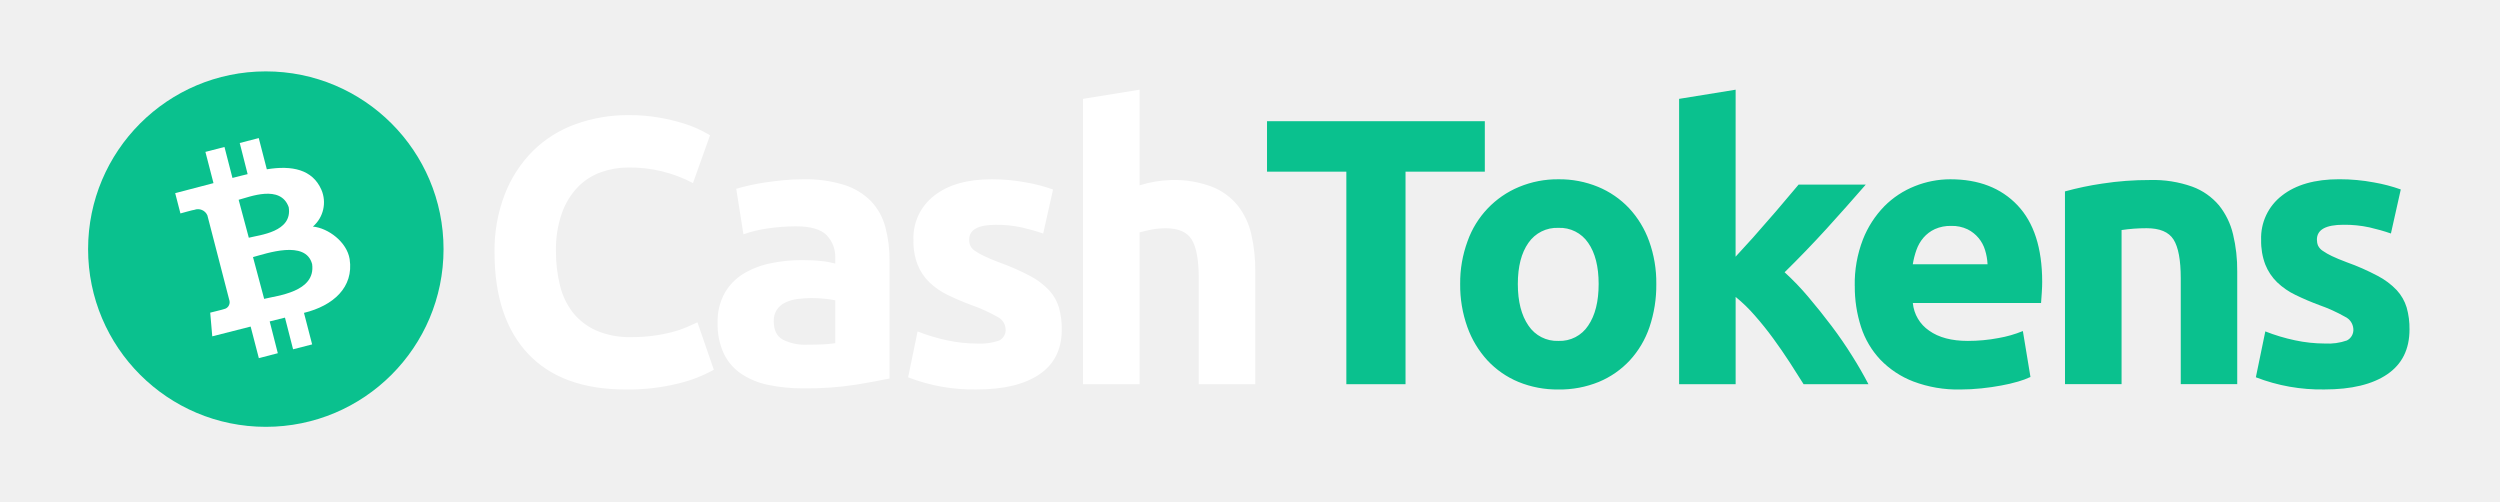
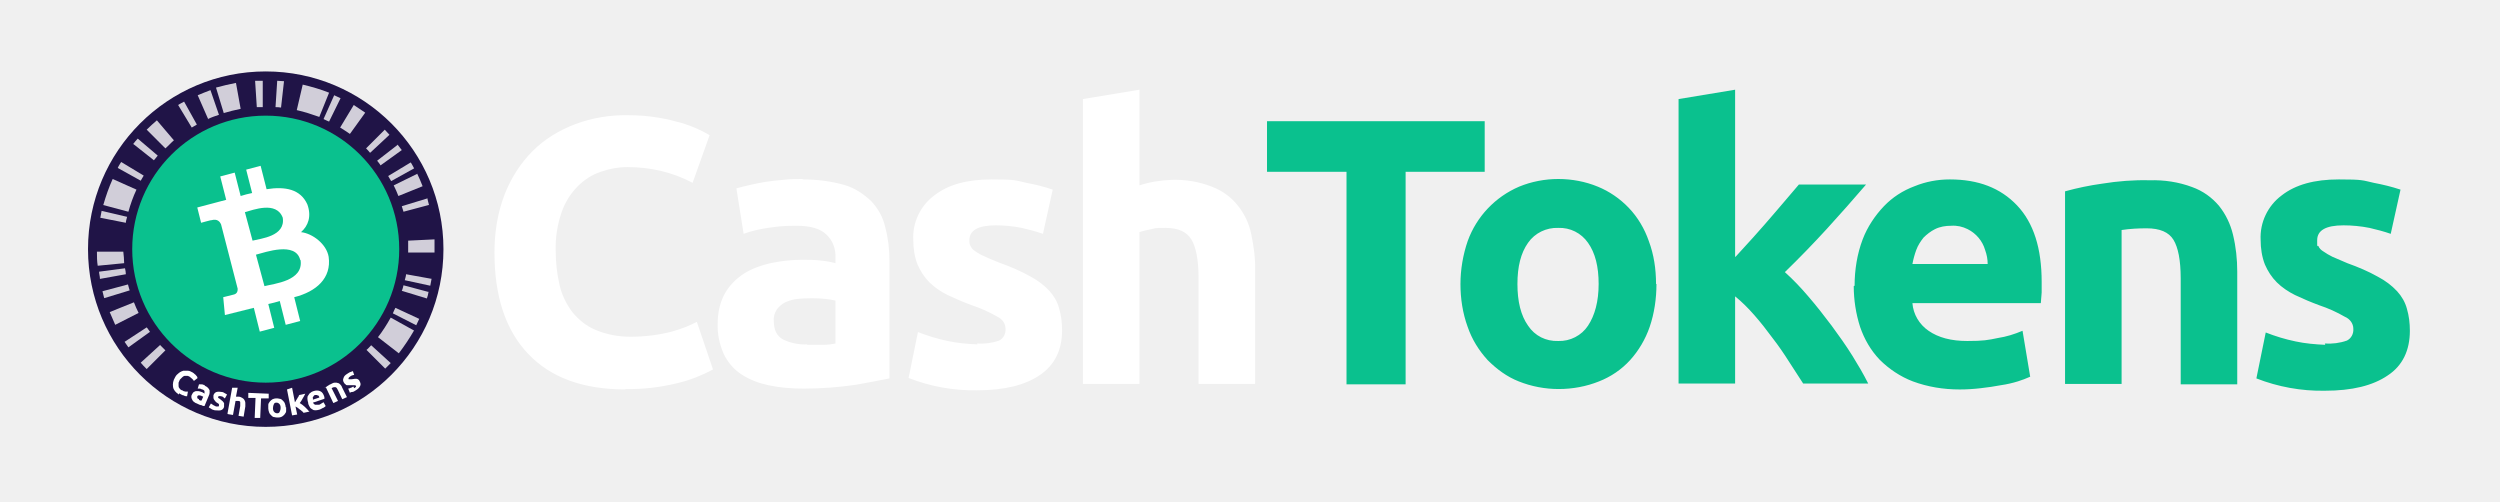
- <svg xmlns="http://www.w3.org/2000/svg" xml:space="preserve" style="fill-rule:evenodd;clip-rule:evenodd;stroke-linejoin:round;stroke-miterlimit:2" viewBox="0 0 588 118">
-   <path d="M177.96 410.86h702.75v248.4H177.96z" style="fill:none" transform="matrix(.83591 0 0 .4717 -148.76 -193.8)" />
-   <path d="M564.33 228.2v11.58h-18.18v48.72h-13.57v-48.72h-18.19v-11.57l49.94-.01Zm39.32 37.33c.04 3.36-.49 6.7-1.56 9.88a21.45 21.45 0 0 1-4.53 7.65 20.36 20.36 0 0 1-7.09 4.92 23.65 23.65 0 0 1-9.26 1.74c-3.15.04-6.27-.55-9.18-1.74a20.36 20.36 0 0 1-7.09-4.92 22.5 22.5 0 0 1-4.61-7.65 28.35 28.35 0 0 1-1.65-9.88c-.04-3.35.54-6.68 1.7-9.83a21.1 21.1 0 0 1 11.83-12.44 22.96 22.96 0 0 1 9-1.74 23.2 23.2 0 0 1 9.1 1.74 20.65 20.65 0 0 1 7.08 4.87 22.1 22.1 0 0 1 4.61 7.57 27.97 27.97 0 0 1 1.65 9.83Zm-13.22 0c0-4-.8-7.15-2.4-9.44a7.83 7.83 0 0 0-6.82-3.43 7.94 7.94 0 0 0-6.88 3.43c-1.62 2.3-2.43 5.44-2.43 9.44 0 4 .81 7.18 2.43 9.53a7.88 7.88 0 0 0 6.88 3.52 7.77 7.77 0 0 0 6.83-3.52c1.6-2.35 2.39-5.52 2.39-9.53Zm31.4-6.26 3.97-4.35a496.08 496.08 0 0 0 10.48-12.18h15.4a619.66 619.66 0 0 1-9 10.13 251 251 0 0 1-9.61 9.97 59.5 59.5 0 0 1 5.39 5.6c1.85 2.18 3.65 4.43 5.4 6.75a93.93 93.93 0 0 1 4.78 6.96 90.95 90.95 0 0 1 3.65 6.35h-14.87c-.93-1.5-2-3.17-3.18-5a122.93 122.93 0 0 0-3.78-5.48 73.4 73.4 0 0 0-4.22-5.26 35.3 35.3 0 0 0-4.4-4.27v20.01h-12.96v-65.42l12.96-2.1-.01 38.29Zm27.32 6.7a28 28 0 0 1 1.88-10.66 22.86 22.86 0 0 1 4.91-7.61c1.99-2 4.37-3.57 7-4.61a21.92 21.92 0 0 1 8.13-1.57c6.5 0 11.63 1.99 15.4 5.96 3.77 3.97 5.65 9.82 5.66 17.53 0 .75-.03 1.58-.09 2.48l-.17 2.4h-29.4a8.62 8.62 0 0 0 3.74 6.34c2.2 1.57 5.16 2.35 8.87 2.35 2.35 0 4.7-.21 7-.65 1.93-.33 3.81-.87 5.62-1.61l1.74 10.53c-.9.42-1.83.77-2.79 1.04-1.27.37-2.56.68-3.87.91-1.42.27-2.94.49-4.56.66-1.62.17-3.25.26-4.88.26-3.66.08-7.3-.54-10.74-1.83a20.93 20.93 0 0 1-7.57-5 19.86 19.86 0 0 1-4.44-7.52 29.8 29.8 0 0 1-1.43-9.4h-.01ZM679.6 261c-.05-1.1-.24-2.17-.56-3.22a7.86 7.86 0 0 0-4-4.78 8.23 8.23 0 0 0-3.79-.79 8.7 8.7 0 0 0-3.74.74 7.74 7.74 0 0 0-2.6 1.96 8.77 8.77 0 0 0-1.62 2.83 18.49 18.49 0 0 0-.83 3.26h17.14Zm17.75-16.7c2.8-.77 5.65-1.37 8.53-1.79 3.63-.56 7.3-.83 10.96-.82 3.3-.1 6.59.42 9.7 1.52 2.39.87 4.5 2.36 6.14 4.3a16.79 16.79 0 0 1 3.21 6.62c.67 2.8.99 5.66.96 8.53v25.83H723.9v-24.27c0-4.18-.55-7.14-1.65-8.88-1.1-1.74-3.16-2.6-6.18-2.6a38.68 38.68 0 0 0-5.74.42v35.33h-12.97l-.01-44.19Zm59.6 34.88c1.71.1 3.42-.13 5.04-.7 1-.5 1.6-1.58 1.48-2.7a3.3 3.3 0 0 0-1.91-2.74 36.39 36.39 0 0 0-5.83-2.65 59.68 59.68 0 0 1-5.52-2.35 16.24 16.24 0 0 1-4.22-2.91 11.78 11.78 0 0 1-2.7-4.05c-.68-1.8-1-3.72-.96-5.65a12.24 12.24 0 0 1 4.79-10.18c3.19-2.5 7.56-3.74 13.13-3.74 2.68 0 5.36.24 8 .74 2.08.36 4.12.9 6.1 1.6l-2.26 10.1a47.46 47.46 0 0 0-4.92-1.4 26.7 26.7 0 0 0-5.96-.6c-4.06 0-6.09 1.13-6.09 3.4 0 .47.08.94.26 1.38.24.48.6.89 1.05 1.18.67.47 1.39.87 2.13 1.22.9.43 2.05.91 3.44 1.43 2.42.86 4.77 1.9 7.04 3.1 1.64.85 3.13 1.96 4.4 3.3a10.26 10.26 0 0 1 2.26 3.96c.46 1.64.68 3.34.65 5.04 0 4.53-1.7 7.95-5.1 10.27-3.4 2.32-8.2 3.48-14.4 3.48a41.4 41.4 0 0 1-15.73-2.79l2.17-10.52c2.2.87 4.47 1.55 6.79 2.04 2.26.49 4.56.73 6.87.74Z" style="fill:#0ac18e;fill-rule:nonzero" transform="matrix(1.02578 0 0 1.02578 -229.65 -205.58)" />
-   <g transform="matrix(1.02578 0 0 1.02578 20.72 16.79)">
-     <circle cx="40.75" cy="40.75" r="40.75" style="fill:#0ac18e" />
-     <path d="M53.48 27.11c-2.05-4.64-6.74-5.6-12.5-4.66l-1.85-7.16-4.36 1.13 1.81 7.14c-1.14.3-2.32.54-3.48.87l-1.83-7.1-4.37 1.13 1.85 7.16c-.93.26-8.78 2.3-8.78 2.3l1.2 4.65s3.21-.9 3.18-.82c1.17-.45 2.5.1 3 1.26l5.08 19.63c.16.86-.4 1.7-1.26 1.86.06.03-3.17.82-3.17.82l.47 5.43s7.77-2 8.8-2.24l1.88 7.24 4.35-1.13-1.86-7.29c1.2-.28 2.35-.57 3.5-.87L47 63.72l4.37-1.12-1.87-7.23c6.7-1.64 11.45-5.86 10.47-12.33-.62-3.9-4.87-7.1-8.42-7.46a7.33 7.33 0 0 0 1.93-8.47ZM51.37 44.2c.86 6.41-8.03 7.2-11 7.96l-2.56-9.58c2.98-.79 12.1-4.04 13.56 1.62ZM46 31.14c.92 5.7-6.69 6.36-9.15 7l-2.33-8.7c2.47-.64 9.62-3.57 11.48 1.7Z" style="fill:#fff;fill-rule:nonzero" />
+ <svg xmlns="http://www.w3.org/2000/svg" id="Layer_1" version="1.1" viewBox="0 0 588 118">
+   <defs>
+     <style>
+       .st0 {
+         fill: #201447;
+       }
+ 
+       .st1 {
+         fill: #fff;
+       }
+ 
+       .st2 {
+         fill: #d1ced9;
+       }
+ 
+       .st3 {
+         fill: #0ac18e;
+       }
+     </style>
+   </defs>
+   <path class="st3" d="M349.2,28.5v11.9h-18.6v50h-13.9v-50h-18.7v-11.9h51.2ZM389.6,66.8c0,3.4-.5,6.9-1.6,10.1-1,2.9-2.6,5.6-4.6,7.8-2,2.2-4.5,3.9-7.3,5-3,1.2-6.2,1.8-9.5,1.8-3.2,0-6.4-.6-9.4-1.8-2.8-1.1-5.2-2.9-7.3-5-2.1-2.3-3.7-4.9-4.7-7.8-1.2-3.3-1.7-6.7-1.7-10.1,0-3.4.6-6.9,1.7-10.1,2.1-5.8,6.5-10.4,12.1-12.8,2.9-1.2,6.1-1.8,9.2-1.8,3.2,0,6.4.6,9.3,1.8,2.7,1.1,5.2,2.8,7.3,5,2.1,2.2,3.7,4.9,4.7,7.8,1.2,3.2,1.7,6.6,1.7,10.1h0ZM376,66.8c0-4.1-.8-7.3-2.5-9.7-1.6-2.3-4.2-3.6-7-3.5-2.8-.1-5.5,1.2-7.1,3.5-1.7,2.4-2.5,5.6-2.5,9.7s.8,7.4,2.5,9.8c1.6,2.4,4.2,3.7,7.1,3.6,2.8.1,5.5-1.3,7-3.6,1.6-2.4,2.5-5.7,2.5-9.8ZM408.2,60.4l4.1-4.5c3.7-4.1,7.2-8.3,10.8-12.5h15.8c-3,3.5-6.1,7-9.2,10.4-3.2,3.5-6.5,6.9-9.9,10.2,2,1.8,3.8,3.7,5.5,5.7,1.9,2.2,3.7,4.5,5.5,6.9,1.7,2.3,3.4,4.7,4.9,7.1,1.3,2.1,2.6,4.3,3.7,6.5h-15.3c-1-1.5-2.1-3.3-3.3-5.1-1.2-1.9-2.5-3.8-3.9-5.6-1.4-1.9-2.8-3.7-4.3-5.4-1.4-1.6-2.9-3.1-4.5-4.4v20.5h-13.3V23.3l13.3-2.2v39.3h0ZM436.2,67.2c0-3.7.6-7.5,1.9-10.9,1.1-2.9,2.9-5.6,5-7.8,2-2.1,4.5-3.7,7.2-4.7,2.7-1.1,5.5-1.6,8.3-1.6,6.7,0,11.9,2,15.8,6.1s5.8,10.1,5.8,18c0,.8,0,1.6,0,2.5l-.2,2.5h-30.2c.2,2.6,1.6,5,3.8,6.5,2.3,1.6,5.3,2.4,9.1,2.4s4.8-.2,7.2-.7c2-.3,3.9-.9,5.8-1.7l1.8,10.8c-.9.4-1.9.8-2.9,1.1-1.3.4-2.6.7-4,.9-1.5.3-3,.5-4.7.7s-3.3.3-5,.3c-3.8,0-7.5-.6-11-1.9-2.9-1.1-5.6-2.9-7.8-5.1-2.1-2.2-3.6-4.8-4.6-7.7-1-3.1-1.5-6.4-1.5-9.6h0,0ZM467.5,62.1c0-1.1-.2-2.2-.6-3.3-.6-2.1-2.1-3.9-4.1-4.9-1.2-.6-2.5-.9-3.9-.8-1.3,0-2.6.2-3.8.8-1,.5-1.9,1.2-2.7,2-.7.9-1.3,1.8-1.7,2.9-.4,1.1-.7,2.2-.9,3.3h17.6,0ZM485.7,45c2.9-.8,5.8-1.4,8.7-1.8,3.7-.6,7.5-.9,11.2-.8,3.4-.1,6.8.4,10,1.6,2.5.9,4.6,2.4,6.3,4.4,1.6,2,2.7,4.3,3.3,6.8.7,2.9,1,5.8,1,8.7v26.5h-13.3v-24.9c0-4.3-.6-7.3-1.7-9.1-1.1-1.8-3.2-2.7-6.3-2.7-2,0-3.9.1-5.9.4v36.2h-13.3v-45.3s0,0,0,0ZM546.8,80.8c1.8.1,3.5-.1,5.2-.7,1-.5,1.6-1.6,1.5-2.8,0-1.2-.8-2.3-2-2.8-1.9-1.1-3.9-2-6-2.7-1.9-.7-3.8-1.5-5.7-2.4-1.6-.8-3.1-1.8-4.3-3-1.2-1.2-2.1-2.6-2.8-4.2-.7-1.8-1-3.8-1-5.8-.2-4.1,1.7-8,4.9-10.4,3.3-2.6,7.8-3.8,13.5-3.8s5.5.2,8.2.8c2.1.4,4.2.9,6.3,1.6l-2.3,10.4c-1.7-.6-3.3-1-5-1.4-2-.4-4.1-.6-6.1-.6-4.2,0-6.2,1.2-6.2,3.5s0,1,.3,1.4c.2.5.6.9,1.1,1.2.7.5,1.4.9,2.2,1.3.9.4,2.1.9,3.5,1.5,2.5.9,4.9,1.9,7.2,3.2,1.7.9,3.2,2,4.5,3.4,1.1,1.2,1.9,2.6,2.3,4.1.5,1.7.7,3.4.7,5.2,0,4.6-1.7,8.2-5.2,10.5-3.5,2.4-8.4,3.6-14.8,3.6-5.5.1-11-.9-16.1-2.9l2.2-10.8c2.3.9,4.6,1.6,7,2.1,2.3.5,4.7.7,7,.8h0Z" />
+   <path class="st1" d="M147.2,91.6c-10.1,0-17.7-2.8-23-8.4-5.3-5.6-7.9-13.5-7.9-23.8,0-4.7.7-9.3,2.4-13.7,1.5-3.8,3.7-7.3,6.6-10.2,2.8-2.8,6.3-4.9,10-6.3,4-1.5,8.3-2.2,12.6-2.1,2.4,0,4.8.2,7.1.6,1.9.3,3.8.8,5.6,1.3,2.2.7,4.3,1.6,6.3,2.8l-4,11.2c-4.7-2.5-9.9-3.7-15.3-3.7-2.2,0-4.3.4-6.3,1.1-2.1.7-3.9,1.9-5.4,3.4-1.7,1.7-3,3.8-3.8,6.1-1,2.9-1.5,6-1.4,9.1,0,2.7.3,5.4.9,8,.5,2.3,1.6,4.5,3,6.4,1.5,1.8,3.3,3.3,5.5,4.2,2.6,1.1,5.4,1.6,8.2,1.6,3.3,0,6.6-.4,9.7-1.2,1.1-.3,2.2-.7,3.3-1.1,1-.4,1.8-.8,2.6-1.2l3.8,11.2c-2.6,1.4-5.4,2.5-8.3,3.2-4.1,1-8.2,1.5-12.4,1.4h0ZM189.8,81.1c1.3,0,2.6,0,3.8,0,1,0,1.9-.1,2.9-.3v-10.1c-.8-.2-1.6-.3-2.4-.4-2.1-.2-4.3-.2-6.5,0-1,.1-2,.4-2.9.8-.8.4-1.5,1-2,1.7-.5.8-.8,1.7-.7,2.7,0,2.1.7,3.5,2.1,4.3,1.8.9,3.8,1.3,5.8,1.2h0ZM188.8,42.2c3.3,0,6.6.4,9.8,1.3,2.4.7,4.5,2.1,6.3,3.8,1.6,1.7,2.8,3.8,3.3,6.1.7,2.6,1,5.3,1,7.9v27.7c-1.9.4-4.6.9-7.9,1.5-4.1.6-8.2.9-12.3.9-2.8,0-5.5-.2-8.3-.8-2.3-.5-4.4-1.3-6.4-2.6-1.8-1.2-3.2-2.9-4.1-4.8-1-2.3-1.5-4.7-1.4-7.2,0-2.4.5-4.8,1.7-7,1.1-1.9,2.6-3.4,4.4-4.6,1.9-1.2,4.1-2,6.3-2.5,2.4-.5,4.9-.8,7.4-.8,1.5,0,3.1,0,4.6.2,1.1.1,2.2.3,3.3.6v-1.3c.1-2-.6-4-2.1-5.4-1.4-1.4-3.7-2.1-7.1-2.1s-4.5.2-6.7.5c-1.9.3-3.9.7-5.7,1.4l-1.7-10.7c2.2-.6,4.4-1.1,6.7-1.5,1.4-.2,2.8-.4,4.3-.5,1.5-.2,3.1-.2,4.6-.2h0ZM229.8,80.8c1.8.1,3.5-.1,5.2-.7,1-.5,1.6-1.6,1.5-2.8,0-1.2-.8-2.3-1.9-2.8-1.9-1.1-3.9-2-6-2.7-1.9-.7-3.8-1.5-5.7-2.4-1.6-.8-3.1-1.8-4.3-3-1.2-1.2-2.1-2.6-2.8-4.2-.7-1.8-1-3.8-1-5.8-.2-4.1,1.7-8,4.9-10.4,3.3-2.6,7.8-3.8,13.5-3.8s5.5.2,8.2.8c2.1.4,4.2.9,6.2,1.6l-2.3,10.4c-1.7-.6-3.3-1-5-1.4-2-.4-4.1-.6-6.1-.6-4.2,0-6.2,1.2-6.2,3.5,0,.5,0,1,.3,1.4.2.5.6.9,1.1,1.2.7.5,1.4.9,2.2,1.2.9.5,2.1.9,3.5,1.5,2.5.9,4.9,1.9,7.2,3.2,1.7.9,3.2,2,4.5,3.4,1.1,1.2,1.9,2.6,2.3,4.1.5,1.7.7,3.4.7,5.2,0,4.6-1.7,8.1-5.2,10.5s-8.4,3.6-14.8,3.6c-5.5.1-11-.9-16.1-2.9l2.2-10.8c2.3.9,4.6,1.6,7,2.1,2.3.5,4.7.7,7,.8h0ZM254.7,90.4V23.3l13.3-2.2v22.5c2.4-.8,5-1.2,7.5-1.3,3.2-.1,6.5.4,9.5,1.6,2.4.9,4.5,2.4,6.1,4.4,1.6,2,2.7,4.3,3.2,6.8.6,2.9,1,5.8.9,8.7v26.5h-13.3v-24.9c0-4.3-.6-7.3-1.7-9.1-1.1-1.8-3.1-2.7-6.1-2.7s-2.2.1-3.3.3c-1,.2-2,.4-2.8.7v35.7h-13.3Z" />
+   <g>
+     <circle id="purple" class="st0" cx="62.5" cy="58.6" r="41.8" />
+     <g id="barcode">
+       <path class="st2" d="M37.7,81.1l-4.6,4.2c.4.5.9,1,1.4,1.5l4.4-4.4c-.4-.4-.8-.8-1.2-1.2Z" />
+       <path class="st2" d="M35.3,78.1c-.3-.4-.5-.8-.8-1.1l-5.2,3.4c.3.4.6.9.9,1.3l5-3.6Z" />
+       <path class="st2" d="M27.1,76.4l5.5-2.8c-.4-.8-.8-1.7-1.1-2.5l-5.7,2.3c.4,1,.9,2,1.3,3Z" />
+       <path class="st2" d="M24.6,70.1l5.9-1.8c-.1-.4-.3-.9-.4-1.4l-6,1.6c.1.5.3,1.1.4,1.6Z" />
+       <path class="st2" d="M23.5,65.6l6.1-1.1c0-.5-.1-.9-.2-1.4l-6.1.8c0,.5.2,1.1.2,1.6Z" />
+       <path class="st2" d="M23,62.5l6.2-.6c0-.9-.1-1.8-.2-2.7h-6.2c0,1.2,0,2.3.2,3.4Z" />
+       <path class="st2" d="M23.5,51.2l6.1,1.2c0-.5.2-.9.3-1.4l-6-1.4c-.1.5-.2,1.1-.3,1.6Z" />
+       <path class="st2" d="M24.2,48.2l6,1.6c.5-1.8,1.1-3.5,1.9-5.2l-5.6-2.5c-.9,2-1.6,4-2.2,6.1Z" />
+       <path class="st2" d="M27.7,39.5l5.4,3c.2-.4.5-.8.7-1.2l-5.3-3.2c-.3.5-.6.9-.8,1.4Z" />
+       <path class="st2" d="M31.4,33.9l4.8,3.8c.3-.4.6-.7.9-1.1l-4.7-4c-.4.4-.7.8-1.1,1.3Z" />
+       <path class="st2" d="M38.9,34.9c.7-.6,1.3-1.3,2-1.9l-4-4.7c-.8.7-1.6,1.4-2.4,2.2l4.4,4.4Z" />
+       <path class="st2" d="M45.1,30c.4-.2.8-.5,1.2-.7l-3-5.4c-.5.3-1,.5-1.4.8l3.2,5.3Z" />
+       <path class="st2" d="M48.9,28c.8-.4,1.7-.7,2.6-1l-2-5.8c-1,.4-2.1.8-3,1.2l2.5,5.7Z" />
+       <path class="st2" d="M52.6,26.6c1.3-.4,2.6-.7,4-1l-1.1-6.1c-1.6.3-3.2.7-4.7,1.1l1.8,5.9Z" />
+       <path class="st2" d="M60.4,25.2c.5,0,.9,0,1.4,0v-6.2c-.7,0-1.2,0-1.8,0l.4,6.2Z" />
+       <path class="st2" d="M64.7,25.2c.5,0,.9,0,1.4.1l.7-6.2c-.5,0-1.1-.1-1.6-.1l-.4,6.2Z" />
+       <path class="st2" d="M69.8,25.9c1.8.4,3.6,1,5.3,1.6l2.3-5.7c-2-.8-4.1-1.4-6.2-1.9l-1.4,6Z" />
+       <path class="st2" d="M76.1,28c.4.2.8.4,1.3.6l2.7-5.5c-.5-.2-1-.5-1.5-.7l-2.5,5.6Z" />
+       <path class="st2" d="M80,30c.8.5,1.6,1,2.3,1.5l3.6-5c-.9-.6-1.8-1.2-2.7-1.8l-3.2,5.3Z" />
+       <path class="st2" d="M87.1,35.9l4.5-4.2c-.4-.4-.7-.8-1.1-1.2l-4.4,4.4c.3.3.6.6.9,1Z" />
+       <path class="st2" d="M93.6,34l-4.9,3.8c.3.4.6.7.8,1.1l5-3.6c-.3-.4-.7-.9-1-1.3Z" />
+       <path class="st2" d="M96.6,38.2l-5.3,3.2c.2.4.5.8.7,1.2l5.4-3c-.3-.5-.5-1-.8-1.4Z" />
+       <path class="st2" d="M98.1,40.9l-5.5,2.7c.4.8.8,1.7,1.1,2.5l5.7-2.3c-.4-1-.8-2-1.3-3Z" />
+       <path class="st2" d="M100.4,46.7l-5.9,1.8c.1.4.3.9.4,1.3l6-1.6c-.1-.5-.3-1-.4-1.6Z" />
+       <path class="st2" d="M102.2,59.6c0-.3,0-.7,0-1,0-.8,0-1.5,0-2.3l-6.2.3c0,.6,0,1.3,0,1.9s0,.6,0,.9h6.2Z" />
+       <path class="st2" d="M101.6,65.6l-6.1-1.1c0,.5-.2.9-.3,1.4l6,1.3c.1-.5.2-1.1.3-1.6Z" />
+       <path class="st2" d="M100.9,68.7l-6-1.6c-.1.4-.2.9-.4,1.3l5.9,1.8c.2-.5.3-1,.4-1.6Z" />
+       <path class="st2" d="M98.6,75l-5.6-2.6c-.2.4-.4.8-.6,1.3l5.5,2.8c.2-.5.5-1,.7-1.5Z" />
+       <path class="st2" d="M97.3,77.7l-5.4-3c-.9,1.6-1.9,3.2-3,4.6l4.9,3.8c1.3-1.7,2.5-3.5,3.6-5.4Z" />
+       <path class="st2" d="M87.3,81.2c-.4.4-.7.8-1.1,1.1l4.4,4.4c.4-.4.9-.9,1.3-1.3l-4.6-4.2Z" />
+     </g>
+     <g id="BCH">
+       <circle id="green" class="st3" cx="62.5" cy="58.6" r="31.4" />
+       <path id="symbol" class="st1" d="M72.3,48.1c-1.6-3.6-5.2-4.3-9.6-3.6l-1.4-5.5-3.4.9,1.4,5.5c-.9.2-1.8.4-2.7.7l-1.4-5.5-3.4.9,1.4,5.5c-.7.2-6.8,1.8-6.8,1.8l.9,3.6s2.5-.7,2.4-.6c1.4-.4,2,.3,2.3,1l3.9,15.1c0,.4,0,1.2-1,1.4,0,0-2.4.6-2.4.6l.4,4.2s6-1.5,6.8-1.7l1.4,5.6,3.4-.9-1.4-5.6c.9-.2,1.8-.4,2.7-.7l1.4,5.6,3.4-.9-1.4-5.6c5.2-1.3,8.8-4.5,8.1-9.5-.5-3-3.8-5.5-6.5-5.8,1.7-1.5,2.5-3.7,1.5-6.5h0ZM70.7,61.2c.7,4.9-6.2,5.5-8.5,6.1l-2-7.4c2.3-.6,9.3-3.1,10.4,1.2ZM66.5,51.2c.7,4.4-5.2,4.9-7.1,5.4l-1.8-6.7c1.9-.5,7.4-2.7,8.9,1.3Z" />
+     </g>
+     <g id="text">
+       <path id="s" class="st1" d="M83.3,91.3c.2-.1.3-.2.4-.3s0-.2,0-.3c0,0-.2-.1-.3-.1-.1,0-.3,0-.6,0-.2,0-.4,0-.6,0-.2,0-.3,0-.5,0s-.3,0-.4-.2c-.1,0-.3-.2-.4-.4-.2-.3-.3-.7-.1-1.1.1-.4.4-.7.9-1,.2-.1.4-.3.7-.4.2,0,.4-.2.6-.2l.3.9c-.1,0-.3,0-.5.1s-.3.1-.5.3c-.3.2-.4.4-.3.6,0,0,0,0,0,0,0,0,0,0,.1,0,0,0,.1,0,.2,0,0,0,.2,0,.4,0,.3,0,.5-.1.7-.1.2,0,.4,0,.5,0,.1,0,.3.1.4.2.1,0,.2.2.3.4.2.4.3.7.1,1.1-.2.4-.5.7-1,1-.3.2-.6.4-.9.4-.3,0-.4.1-.5.2l-.4-1c.2,0,.4-.1.6-.2.2,0,.4-.2.6-.3Z" />
+       <path id="n" class="st1" d="M76.3,91.3c.2-.1.4-.3.7-.5.3-.2.6-.4.9-.5.3-.2.6-.3.9-.3.3,0,.5,0,.7.1.2,0,.4.2.6.4.2.2.3.4.4.7l1.1,2.2-1.1.5-1-2.1c-.2-.4-.3-.6-.5-.7-.2-.1-.4,0-.6,0,0,0-.2,0-.2.1s-.2,0-.2.1l1.5,3-1.1.5-1.8-3.8Z" />
+       <path id="e" class="st1" d="M72.5,94.8c-.1-.4-.2-.7-.2-1,0-.3,0-.6.2-.8.1-.2.3-.5.5-.6.2-.2.4-.3.7-.4.6-.2,1.1-.2,1.6,0,.5.2.8.7,1,1.4,0,0,0,.1,0,.2,0,0,0,.2,0,.2l-2.7.9c.1.2.3.4.5.5.2,0,.5,0,.9,0,.2,0,.4-.2.6-.3.2-.1.3-.2.5-.3l.5.9c0,0-.1.1-.2.2,0,0-.2.1-.3.2-.1,0-.3.1-.4.2-.1,0-.3.1-.4.2-.4.1-.7.2-1,.2-.3,0-.6,0-.8-.2-.2-.1-.5-.3-.6-.5s-.3-.5-.4-.8ZM75.1,93.5c0,0,0-.2-.1-.3,0,0-.1-.2-.2-.2,0,0-.2,0-.3-.1-.1,0-.2,0-.4,0-.1,0-.2.1-.3.2,0,0-.1.2-.2.3s0,.2,0,.3,0,.2,0,.3l1.5-.5Z" />
+       <path id="k" class="st1" d="M69.3,94.8c0-.2.2-.3.3-.5,0-.2.2-.3.3-.5,0-.2.2-.3.3-.5,0-.1.1-.3.2-.4l1.4-.3c-.2.4-.4.8-.6,1.1-.2.4-.4.7-.7,1.1.2.1.4.3.6.4.2.2.4.3.6.5.2.2.4.4.6.6.2.2.3.4.5.5l-1.4.3c-.1-.1-.2-.3-.4-.4-.1-.1-.3-.3-.5-.4s-.3-.3-.5-.4c-.2-.1-.3-.2-.5-.3l.4,1.9-1.2.2-1.2-6.1,1.2-.4.7,3.6Z" />
+       <path id="o" class="st1" d="M67.3,95.8c0,.3,0,.7,0,.9,0,.3-.2.5-.4.8-.2.2-.4.4-.6.5s-.5.2-.9.2c-.3,0-.6,0-.9-.1-.3,0-.5-.2-.7-.4-.2-.2-.4-.4-.5-.7-.1-.3-.2-.6-.2-.9,0-.3,0-.7,0-.9,0-.3.2-.5.4-.8.2-.2.4-.4.6-.5.3-.1.5-.2.8-.2.3,0,.6,0,.9.1.3,0,.5.2.7.4.2.2.4.4.5.7s.2.6.2.9ZM66,95.9c0-.4-.1-.7-.3-.9s-.4-.3-.7-.3c-.3,0-.5.1-.6.4-.1.2-.2.5-.2.9s.1.7.3.9c.2.2.4.3.7.3s.5-.1.6-.4c.1-.2.2-.5.2-.9Z" />
+       <path id="T" class="st1" d="M63.2,92.6v1.1c0,0-1.8,0-1.8,0l-.2,4.6h-1.3c0,0,.2-4.7.2-4.7h-1.7c0,0,0-1.2,0-1.2l4.8.2Z" />
+       <path id="h" class="st1" d="M53.5,97.3l1.1-6.1h1.3s-.4,2.1-.4,2.1c0,0,.2,0,.3,0,.1,0,.3,0,.4,0,.3,0,.6.2.8.3.2.1.4.3.5.5s.2.4.2.7c0,.2,0,.5,0,.8l-.4,2.4-1.2-.2.4-2.3c0-.4,0-.7,0-.9,0-.2-.2-.3-.5-.3-.1,0-.2,0-.3,0,0,0-.2,0-.3,0l-.6,3.3-1.2-.2Z" />
+       <path id="s1" data-name="s" class="st1" d="M50.8,95.6c.2,0,.4,0,.5,0,.1,0,.2,0,.2-.2,0,0,0-.2,0-.3,0-.1-.2-.2-.5-.4-.2-.1-.3-.2-.4-.4-.1-.1-.2-.2-.3-.4s-.1-.3-.1-.4,0-.3,0-.5c.1-.4.4-.7.7-.8.4-.1.8-.1,1.3,0,.3,0,.5.2.7.3.2.1.4.2.5.3l-.5.9c-.1,0-.3-.2-.4-.3s-.3-.2-.5-.2c-.4-.1-.6,0-.7.1,0,0,0,0,0,.1,0,0,0,0,0,.1,0,0,0,.1.2.2s.2.1.3.2c.2.2.4.3.6.5.1.1.2.3.3.4,0,.1,0,.3,0,.4,0,.1,0,.3,0,.5-.1.4-.4.7-.8.8-.4.1-.8,0-1.4,0-.4-.1-.7-.2-.9-.4-.2-.1-.4-.2-.5-.3l.5-.9c.2.1.4.3.6.4.2.1.4.2.6.3Z" />
+       <path id="a" class="st1" d="M48.1,90.7c.3.1.6.3.8.5.2.2.3.4.4.6,0,.2,0,.4,0,.6,0,.2-.1.5-.2.7l-1,2.4c-.2,0-.4,0-.7-.2-.3,0-.7-.2-1.1-.4-.3-.1-.5-.2-.7-.4-.2-.1-.3-.3-.4-.5-.1-.2-.2-.4-.2-.6,0-.2,0-.4.2-.7.1-.2.2-.4.4-.5.2-.1.3-.2.5-.2.2,0,.4,0,.6,0,.2,0,.4.1.7.2.1,0,.3.1.4.2.1,0,.2.1.3.2h0c0-.3,0-.5,0-.6s-.2-.3-.5-.4c-.2,0-.4-.2-.6-.2-.2,0-.4,0-.5,0l.3-1c0,0,.2,0,.3,0,.1,0,.2,0,.3,0,.1,0,.3,0,.4.1.1,0,.3,0,.4.2ZM46.8,94.1c.1,0,.2,0,.3.1.1,0,.2,0,.3,0l.4-.9s-.1,0-.2-.1c0,0-.2,0-.2-.1-.1,0-.2,0-.3-.1,0,0-.2,0-.3,0,0,0-.2,0-.2,0,0,0-.1.1-.2.2,0,.2,0,.3,0,.4,0,.1.2.2.4.3Z" />
+       <path id="C" class="st1" d="M42.1,92.8c-.8-.5-1.3-1.1-1.4-1.8-.1-.7,0-1.5.5-2.3.2-.4.5-.7.9-1s.7-.4,1-.5c.4,0,.7,0,1.1,0,.4,0,.7.2,1.1.4.2.1.4.3.5.4.2.1.3.3.4.4s.2.2.2.3c0,0,0,.2.1.2l-.9.7c-.1-.2-.2-.3-.4-.5-.2-.2-.4-.3-.6-.5-.2-.1-.4-.2-.5-.2s-.4,0-.6,0-.4.1-.6.3c-.2.2-.4.4-.6.6-.1.2-.2.5-.3.7,0,.2,0,.4,0,.7,0,.2,0,.4.2.6.1.2.3.4.6.5.2,0,.3.2.4.2s.3.1.4.1c.1,0,.2,0,.3,0,0,0,.2,0,.3,0l-.2,1.1c-.2,0-.5,0-.8-.2-.3,0-.7-.3-1.1-.5Z" />
+     </g>
  </g>
-   <path d="M367.37 289.72c-9.8 0-17.27-2.73-22.4-8.18-5.13-5.45-7.7-13.2-7.7-23.23-.08-4.56.72-9.1 2.35-13.35a28.78 28.78 0 0 1 6.43-9.92 26.93 26.93 0 0 1 9.75-6.14 35.14 35.14 0 0 1 12.26-2.09c2.33-.02 4.66.17 6.96.57 1.86.32 3.69.75 5.49 1.3a26.97 26.97 0 0 1 6.17 2.75l-3.91 10.96a30.93 30.93 0 0 0-14.88-3.57c-2.1 0-4.17.36-6.14 1.05-2 .7-3.81 1.84-5.3 3.35a16.68 16.68 0 0 0-3.7 5.96 25 25 0 0 0-1.4 8.87c-.02 2.63.3 5.24.92 7.79a16.53 16.53 0 0 0 2.95 6.22 14.2 14.2 0 0 0 5.35 4.13 19.04 19.04 0 0 0 8 1.52 36.42 36.42 0 0 0 9.49-1.17 21.9 21.9 0 0 0 3.22-1.09c.93-.4 1.77-.78 2.52-1.13l3.75 10.87a31.81 31.81 0 0 1-8.09 3.14 47.16 47.16 0 0 1-12.1 1.39h.01Zm41.58-10.27c1.28 0 2.5-.03 3.66-.08a25.4 25.4 0 0 0 2.78-.27v-9.83a25.9 25.9 0 0 0-2.35-.35 26.22 26.22 0 0 0-6.3.05 9 9 0 0 0-2.83.82c-.78.37-1.44.94-1.92 1.65a4.6 4.6 0 0 0-.7 2.61c0 2.03.68 3.44 2.05 4.22a11.3 11.3 0 0 0 5.61 1.18Zm-1.04-37.93c3.24-.09 6.47.35 9.57 1.3 2.32.73 4.43 2.02 6.14 3.75a13.75 13.75 0 0 1 3.26 5.91c.67 2.53.99 5.14.96 7.75v26.97c-1.87.4-4.45.88-7.75 1.43-3.97.6-7.98.88-12 .83-2.7.02-5.4-.24-8.05-.79a17.46 17.46 0 0 1-6.22-2.56 11.74 11.74 0 0 1-4-4.66c-1-2.21-1.47-4.62-1.4-7.04-.07-2.37.48-4.71 1.61-6.79a12.4 12.4 0 0 1 4.31-4.44c1.9-1.14 4-1.95 6.18-2.39 2.37-.5 4.8-.75 7.22-.74 1.5 0 3 .06 4.48.22 1.07.1 2.13.3 3.17.57v-1.22c.1-1.97-.63-3.9-2-5.31-1.33-1.33-3.65-2-6.96-2-2.18 0-4.36.16-6.52.48a28 28 0 0 0-5.57 1.35l-1.65-10.44a51.5 51.5 0 0 1 6.52-1.44c1.33-.2 2.74-.37 4.22-.52a45.3 45.3 0 0 1 4.48-.22Zm40.02 37.67c1.71.1 3.43-.13 5.05-.7 1-.5 1.6-1.58 1.47-2.7a3.3 3.3 0 0 0-1.9-2.74 36.39 36.39 0 0 0-5.83-2.65 59.59 59.59 0 0 1-5.53-2.35 16.24 16.24 0 0 1-4.22-2.91 11.78 11.78 0 0 1-2.7-4.05c-.68-1.8-1-3.72-.95-5.65a12.24 12.24 0 0 1 4.78-10.18c3.2-2.5 7.57-3.74 13.14-3.74 2.68 0 5.36.24 8 .74 2.07.36 4.1.9 6.09 1.6l-2.26 10.1a47.46 47.46 0 0 0-4.92-1.4 26.7 26.7 0 0 0-5.96-.6c-4.06 0-6.09 1.13-6.09 3.39-.01.48.08.96.26 1.4.24.48.6.88 1.05 1.17.67.46 1.39.87 2.13 1.21.9.44 2.04.92 3.43 1.44 2.42.86 4.78 1.9 7.05 3.09 1.64.85 3.13 1.96 4.4 3.3a10.26 10.26 0 0 1 2.26 3.96c.46 1.64.68 3.34.65 5.05 0 4.52-1.7 7.94-5.1 10.26-3.4 2.32-8.2 3.48-14.4 3.48a41.36 41.36 0 0 1-15.73-2.78l2.17-10.52c2.2.87 4.47 1.55 6.79 2.04 2.26.49 4.56.73 6.87.74Zm24.27 9.31v-65.42l12.97-2.1v21.93a26.78 26.78 0 0 1 7.31-1.22c3.16-.1 6.3.43 9.26 1.53a14.4 14.4 0 0 1 5.92 4.3 16.66 16.66 0 0 1 3.13 6.61c.63 2.8.94 5.66.91 8.53v25.84h-12.96v-24.27c0-4.18-.54-7.14-1.61-8.88-1.07-1.74-3.06-2.6-5.96-2.6-1.1 0-2.19.1-3.26.3-1.01.2-1.93.42-2.74.65v34.8H472.2Z" style="fill:#fff;fill-rule:nonzero" transform="matrix(1.02578 0 0 1.02578 -229.65 -205.58)" />
</svg>
